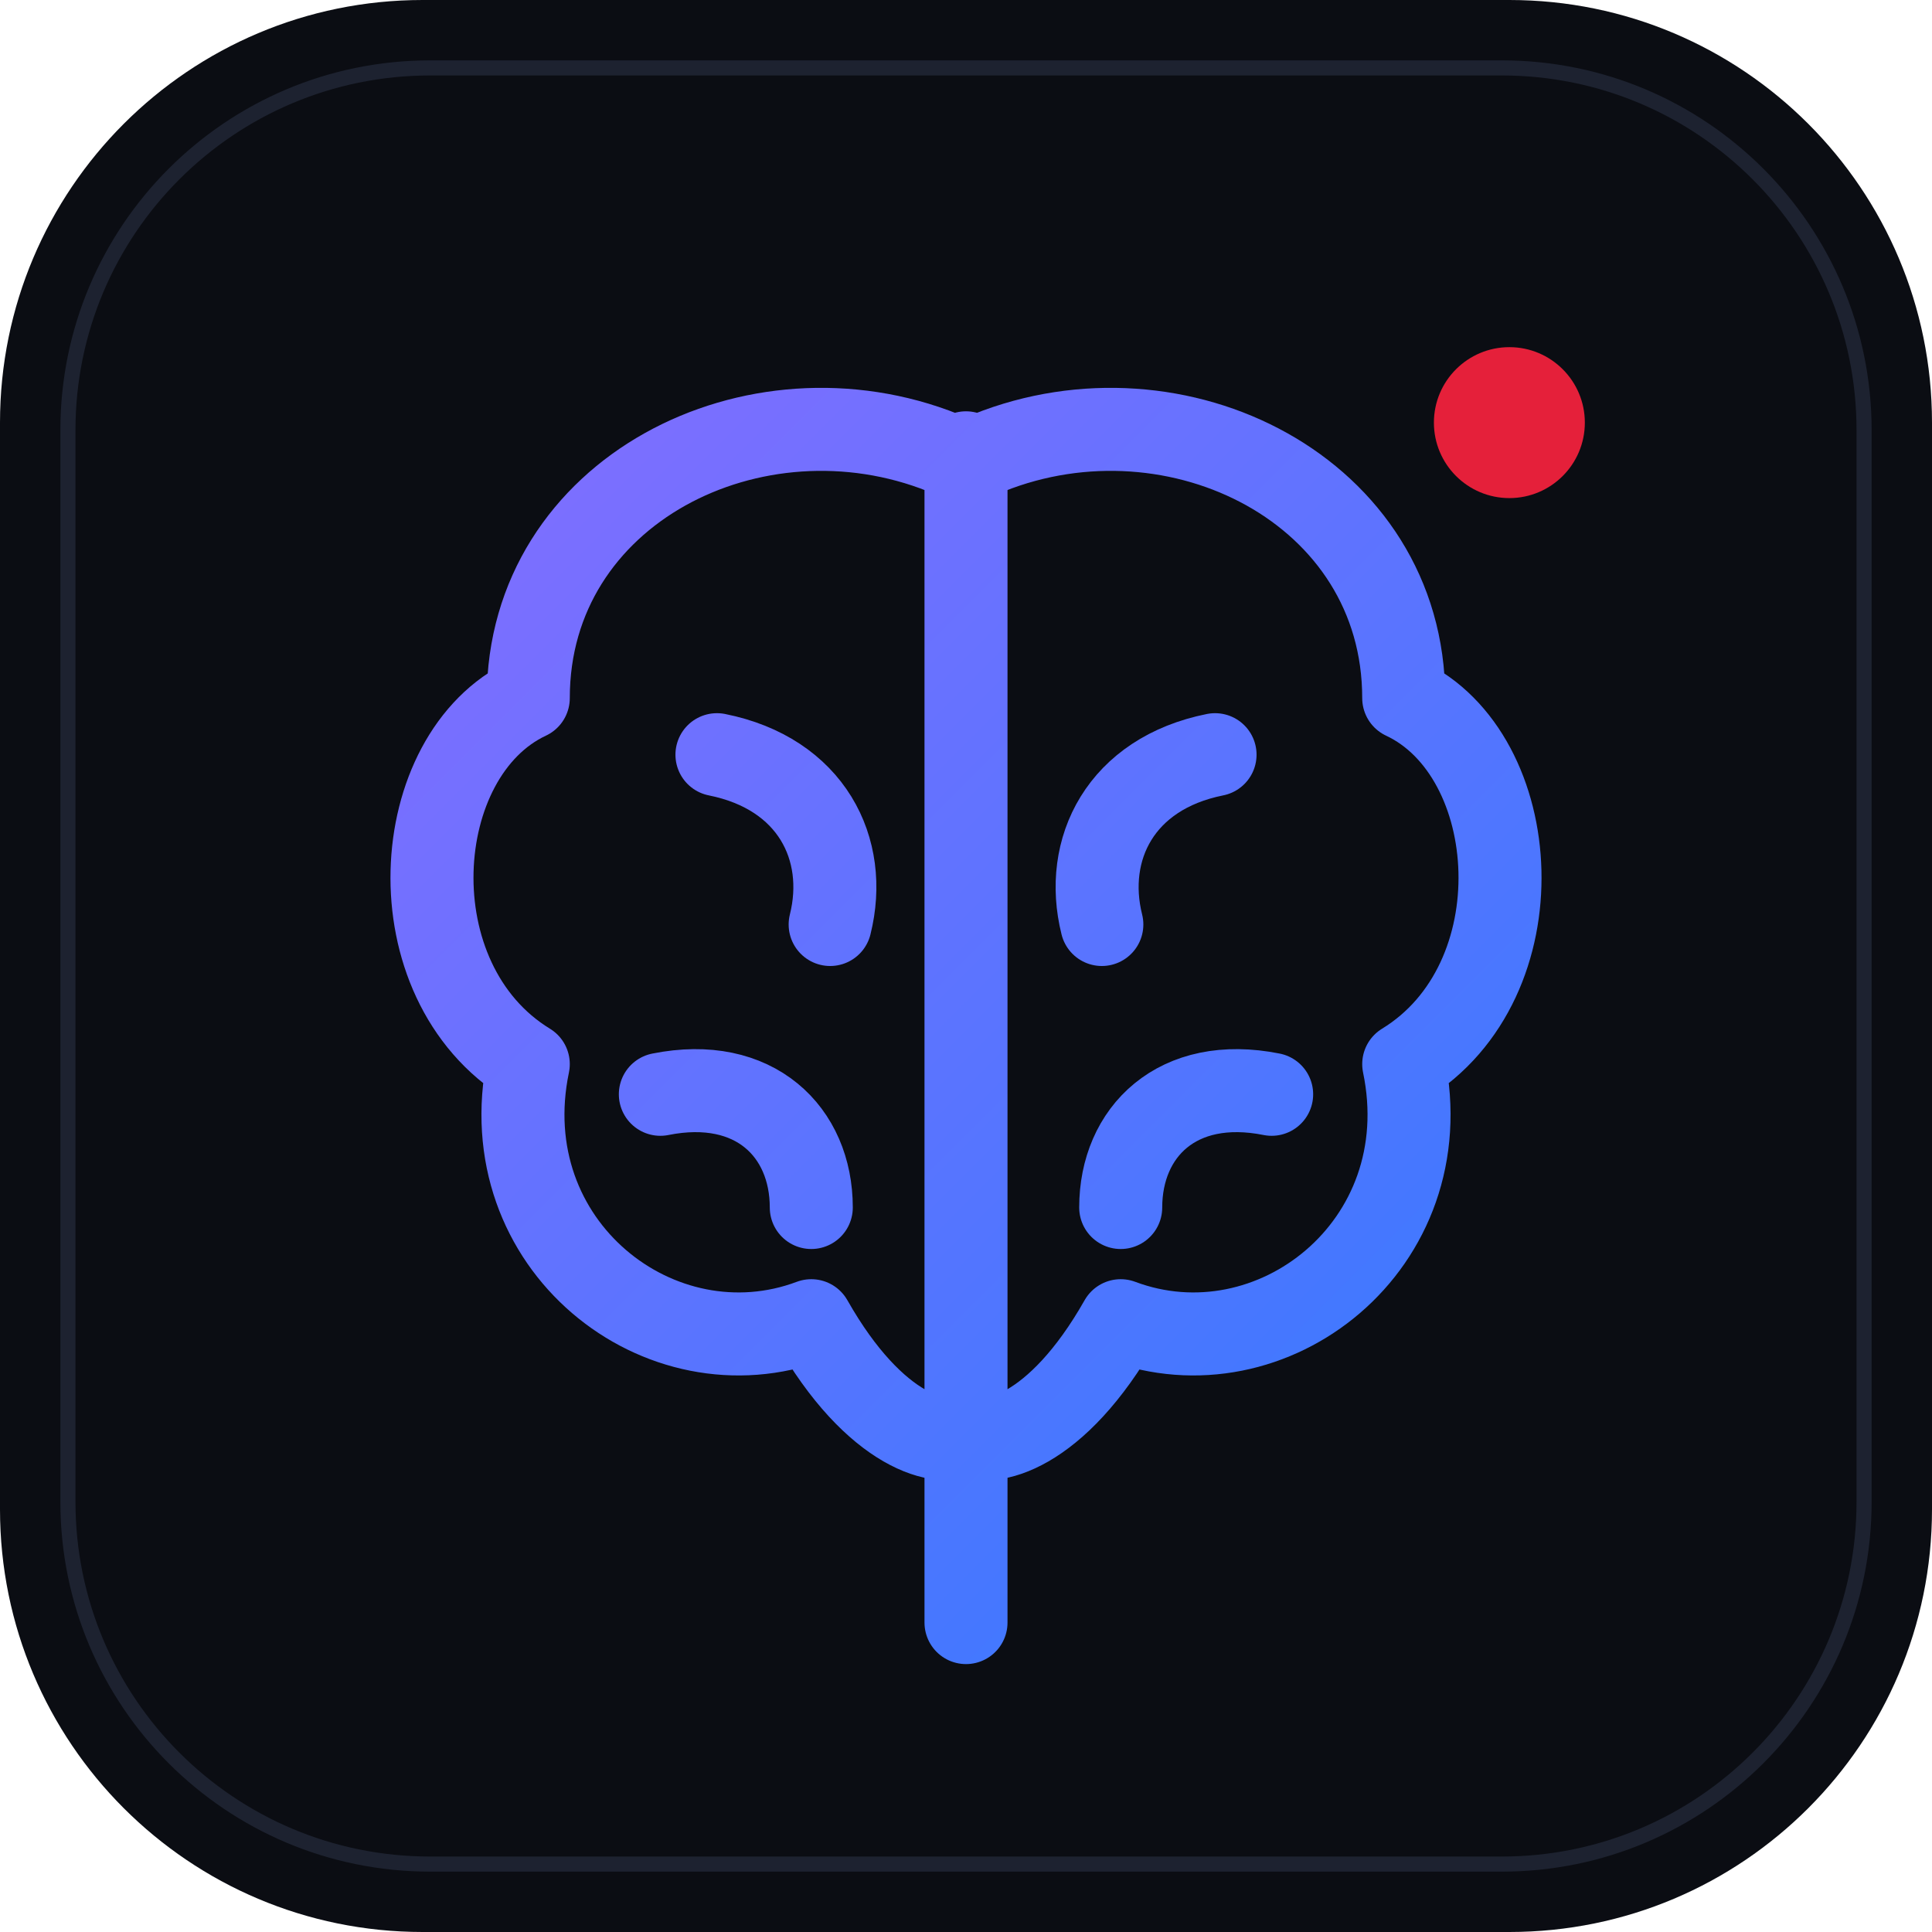
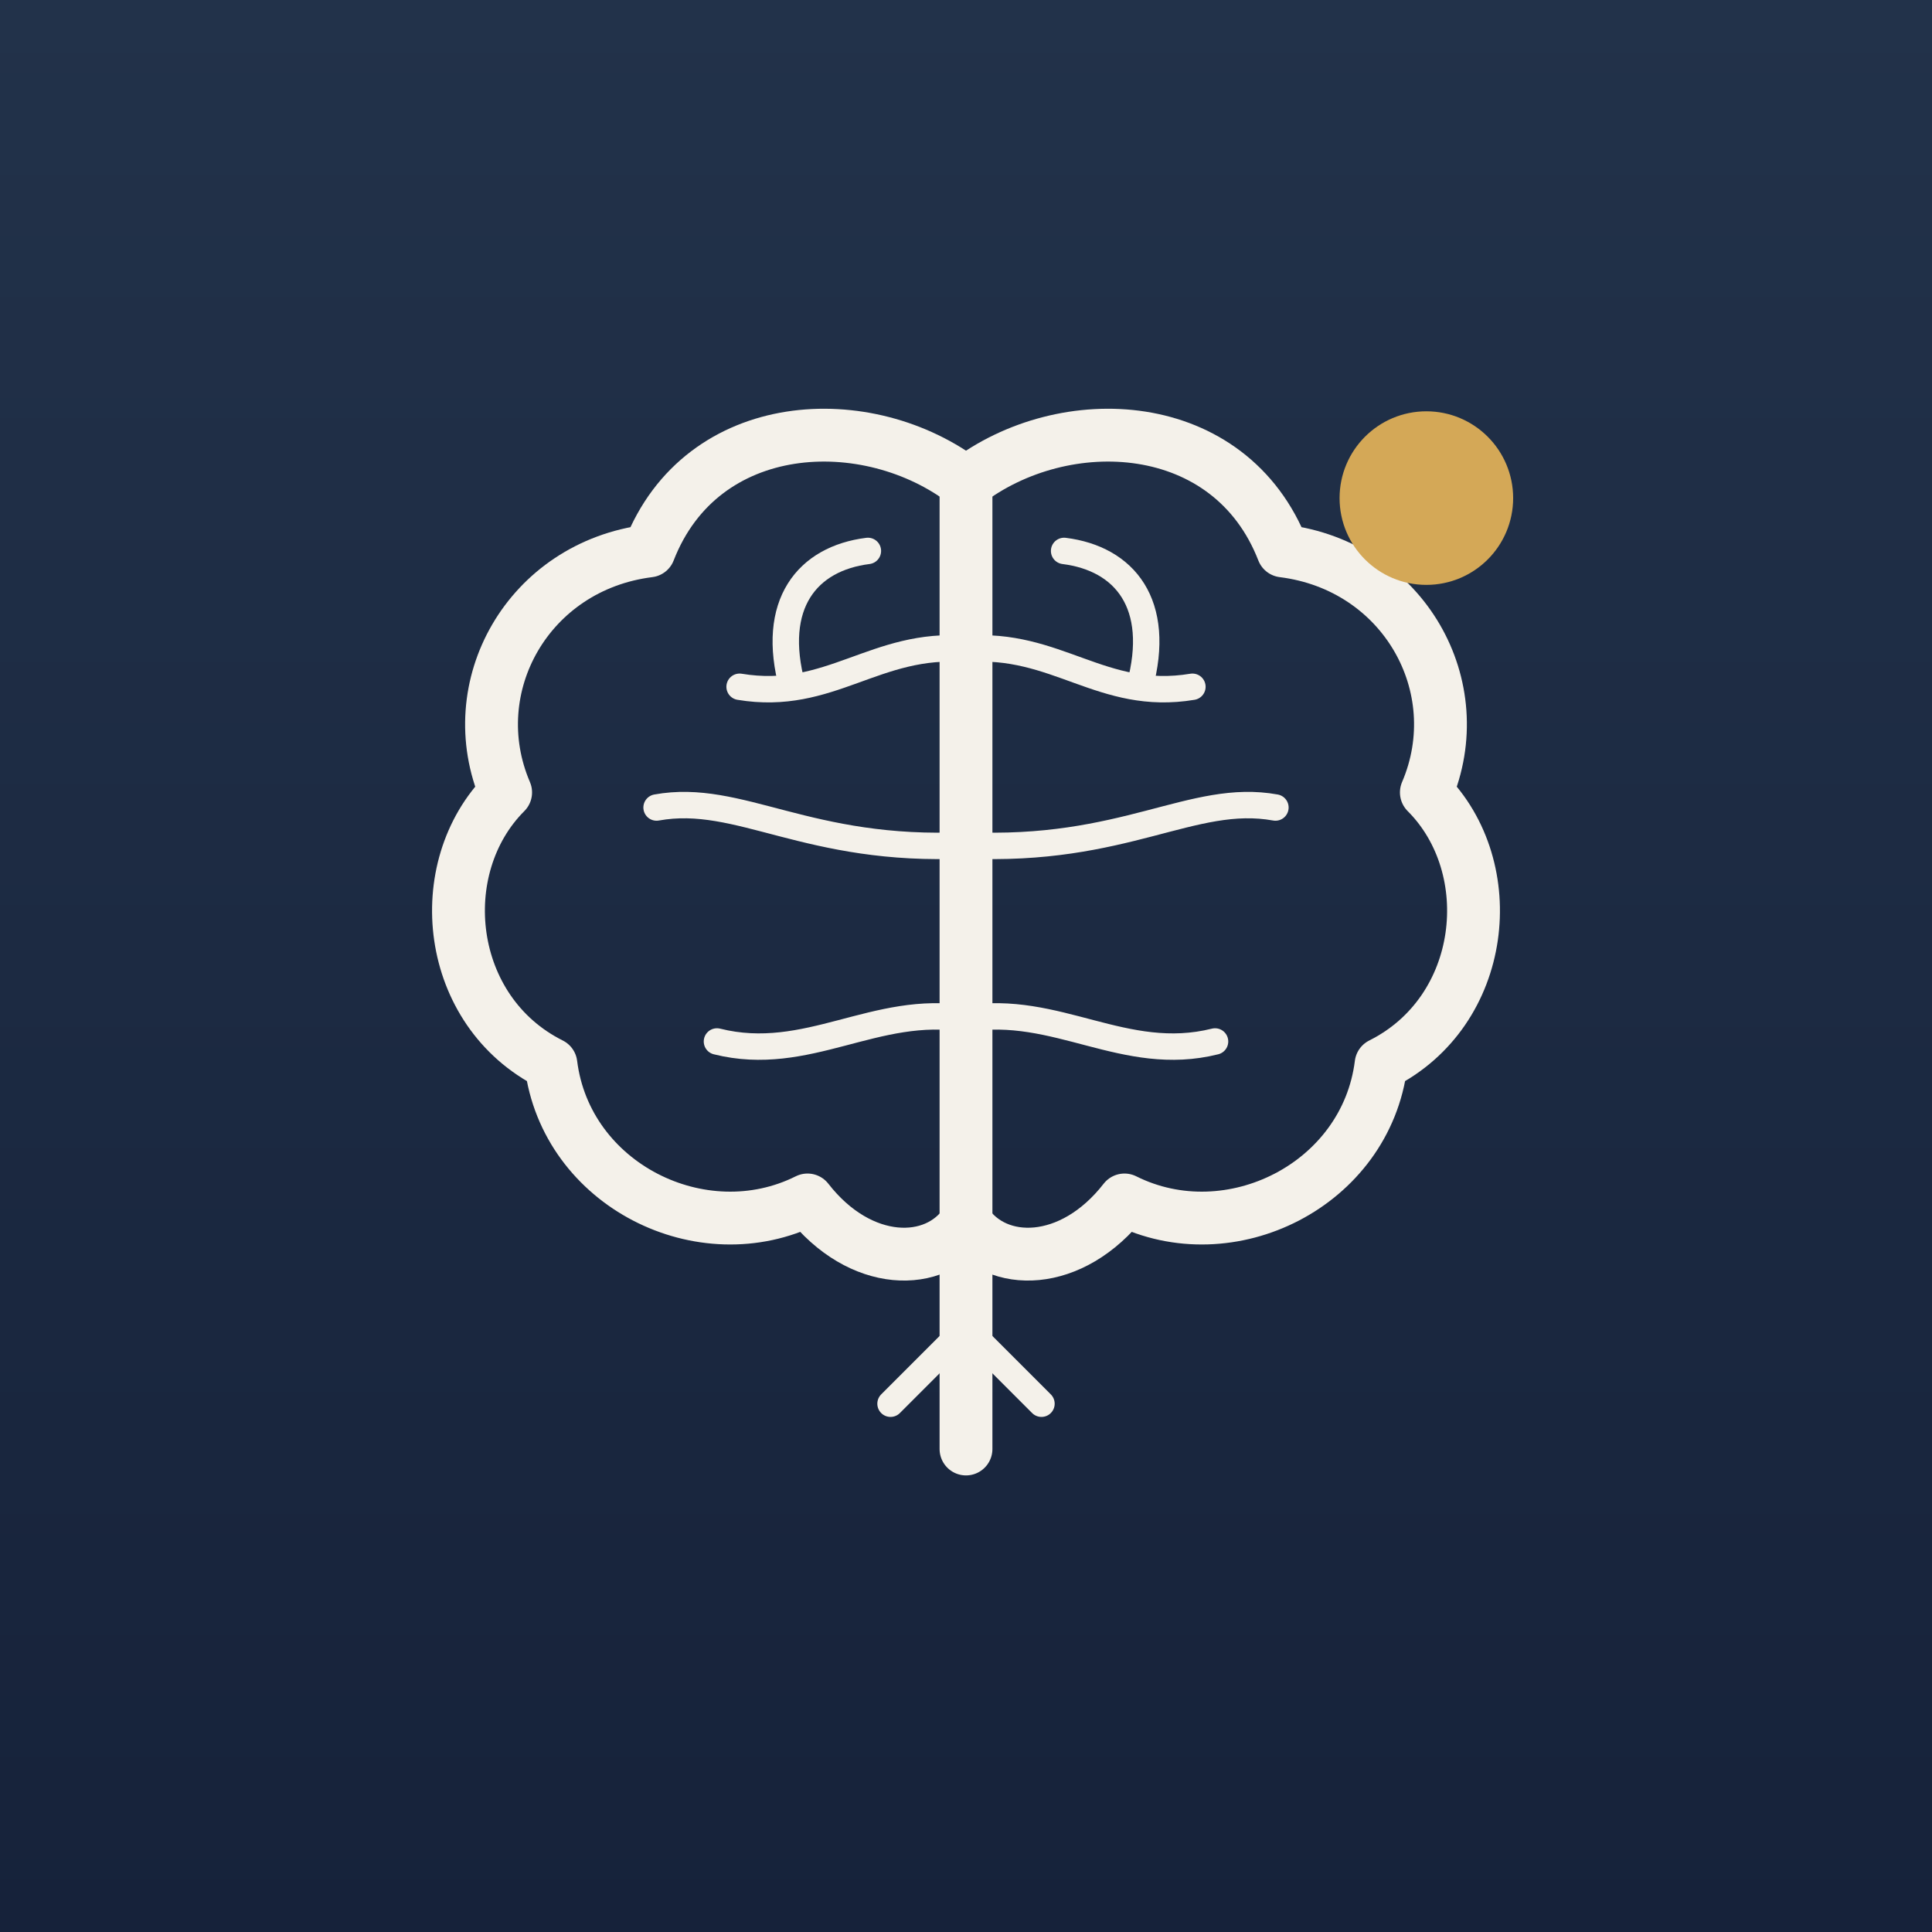
- <svg xmlns="http://www.w3.org/2000/svg" viewBox="0 0 512 512">
+ <svg xmlns="http://www.w3.org/2000/svg" viewBox="0 0 512 512" width="512" height="512">
  <defs>
-     <linearGradient id="g" gradientUnits="userSpaceOnUse" x1="80" y1="80" x2="430" y2="430">
-       <stop offset="0" stop-color="#8b6cff" />
-       <stop offset="1" stop-color="#2f7bff" />
+     <linearGradient id="bg" x1="0" y1="0" x2="0" y2="1">
+       <stop offset="0" stop-color="#22324a" />
+       <stop offset="1" stop-color="#16223a" />
    </linearGradient>
  </defs>
-   <rect width="512" height="512" rx="112" fill="#0b0d13" />
-   <rect x="18" y="18" width="476" height="476" rx="96" fill="none" stroke="#1d2230" stroke-width="4" />
-   <g fill="none" stroke="url(#g)" stroke-width="22" stroke-linecap="round" stroke-linejoin="round">
-     <path d="M250 120 C200 100 140 130 140 185 C108 200 104 260 140 282 C130 330 175 365 215 350 C232 380 250 384 256 380 L256 120" />
-     <path d="M262 120 C312 100 372 130 372 185 C404 200 408 260 372 282 C382 330 337 365 297 350 C280 380 262 384 256 380" />
-     <path d="M190 200 C215 205 225 225 220 245" />
-     <path d="M322 200 C297 205 287 225 292 245" />
-     <path d="M175 290 C200 285 215 300 215 320" />
-     <path d="M337 290 C312 285 297 300 297 320" />
+   <rect width="512" height="512" fill="url(#bg)" />
+   <g fill="none" stroke="#f4f1ea" stroke-width="14" stroke-linecap="round" stroke-linejoin="round">
+     <path d="M256 128 C230 108 186 110 172 146 C140 150 122 182 134 210 C114 230 118 268 146 282 C150 314 186 332 214 318 C228 336 248 336 256 324" />
+     <path d="M256 128 C282 108 326 110 340 146 C372 150 390 182 378 210 C398 230 394 268 366 282 C362 314 326 332 298 318 C284 336 264 336 256 324" />
+     <path d="M256 128 V384" />
+     <g stroke-width="7">
+       <path d="M256 172 C232 170 220 186 196 182" />
+       <path d="M174 214 C196 210 214 226 256 224" />
+       <path d="M256 270 C232 266 214 282 190 276" />
+       <path d="M256 172 C280 170 292 186 316 182" />
+       <path d="M338 214 C316 210 298 226 256 224" />
+       <path d="M256 270 C280 266 298 282 322 276" />
+       <path d="M210 182 C204 160 214 148 230 146" />
+       <path d="M302 182 C308 160 298 148 282 146" />
+     </g>
+     <path d="M256 352 L236 372 M256 352 L276 372" stroke-width="7" />
+     <circle cx="378" cy="132" r="16" fill="#d4a857" stroke="#d4a857" />
  </g>
-   <path d="M256 384 L256 430" stroke="url(#g)" stroke-width="22" stroke-linecap="round" />
-   <circle cx="400" cy="112" r="20" fill="#e5203a" />
</svg>
